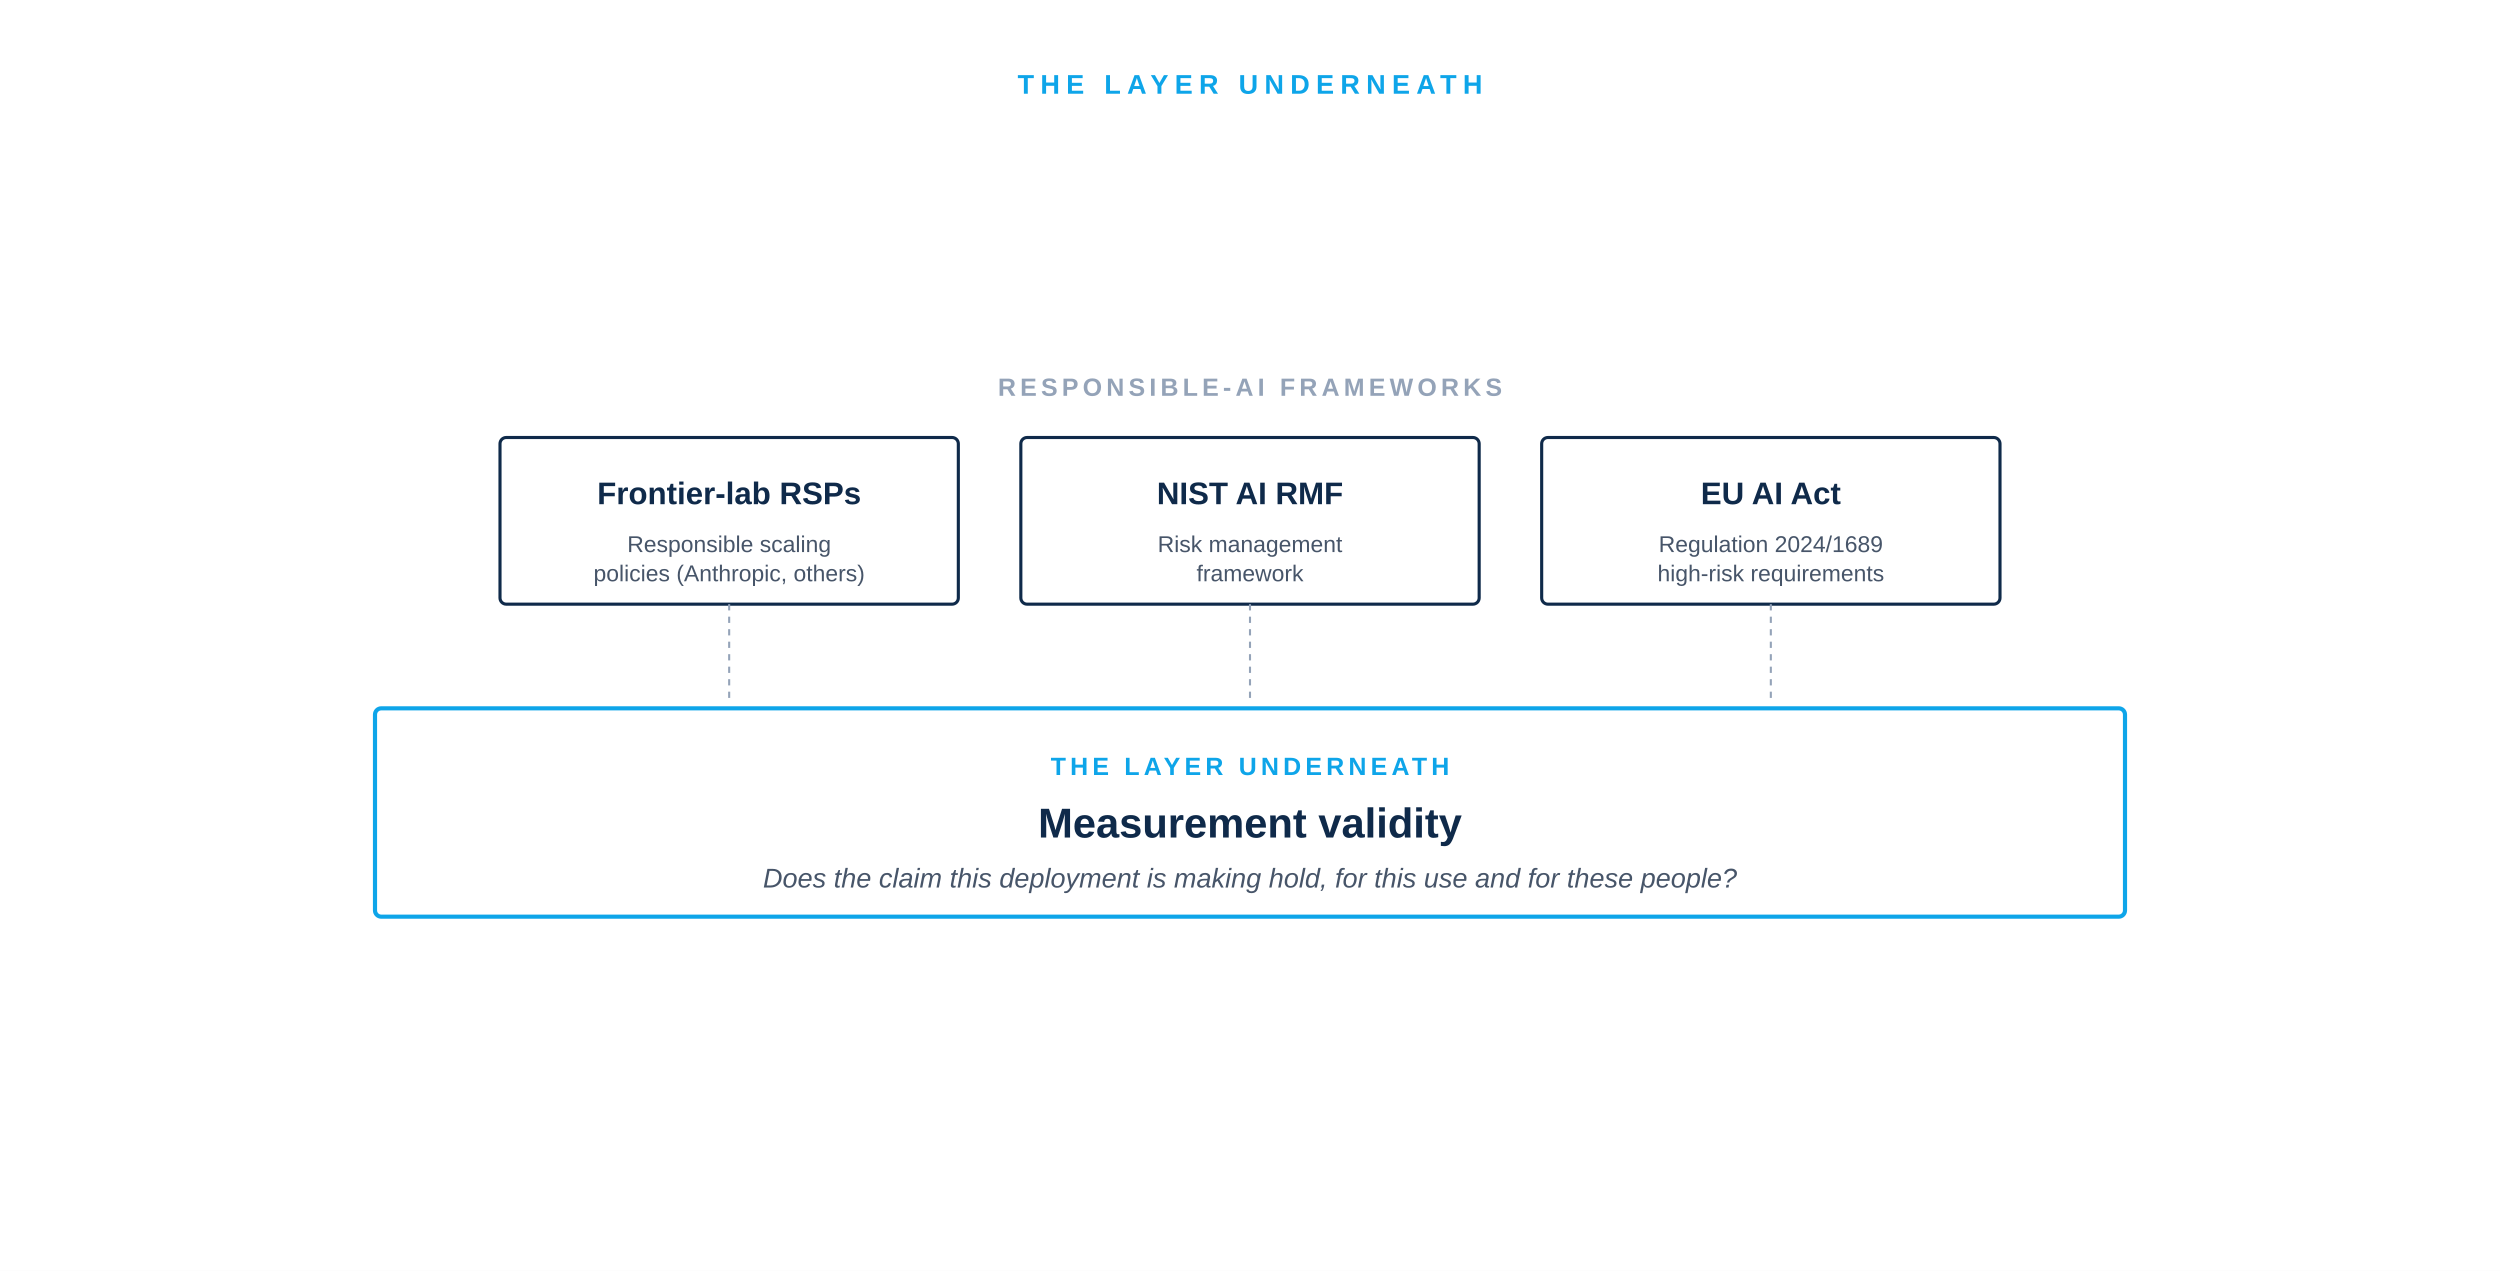
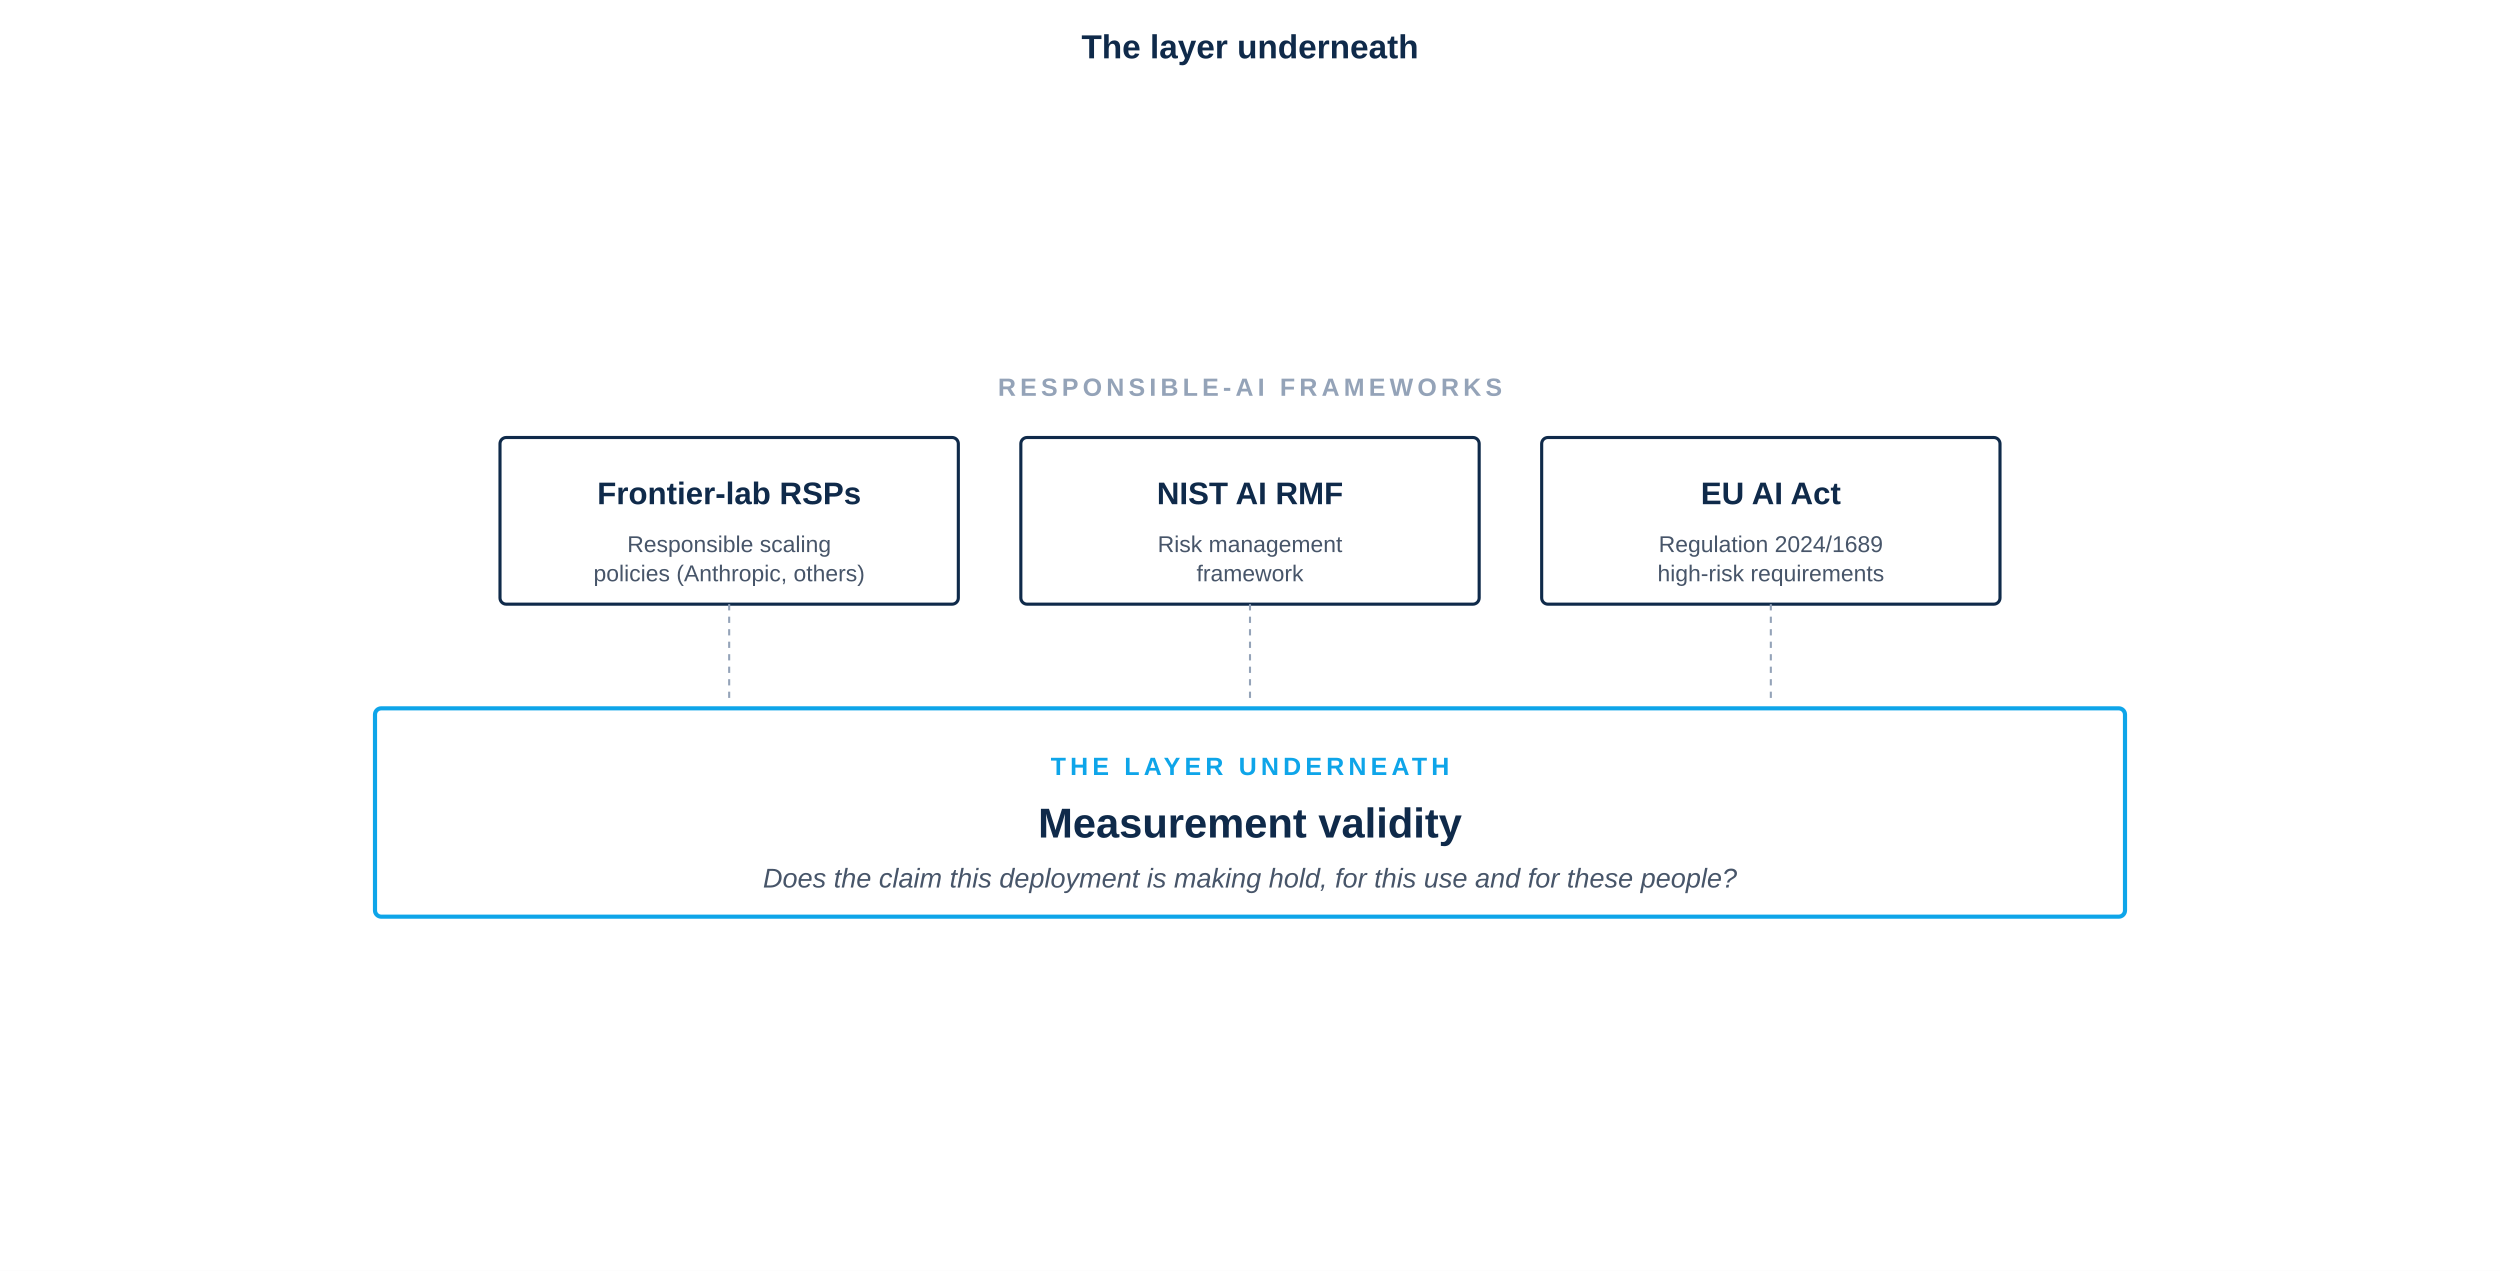
<svg xmlns="http://www.w3.org/2000/svg" viewBox="0 -110 1200 610" role="img">
  <rect x="0" y="-110" width="1200" height="610" fill="#FFFFFF" />
-   <text x="600" y="-65" font-family="-apple-system, BlinkMacSystemFont, 'Helvetica Neue', Arial, sans-serif" font-size="13" font-weight="600" fill="#0EA5E9" letter-spacing="3" text-anchor="middle">THE LAYER UNDERNEATH</text>
+   <text x="600" y="-82" font-family="-apple-system, BlinkMacSystemFont, 'Helvetica Neue', Arial, sans-serif" font-size="16" font-weight="700" fill="#0F2A4A" text-anchor="middle">The layer underneath</text>
  <text x="600" y="80" font-family="-apple-system, BlinkMacSystemFont, 'Helvetica Neue', Arial, sans-serif" font-size="12" font-weight="600" letter-spacing="2" fill="#94A3B8" text-anchor="middle">RESPONSIBLE-AI FRAMEWORKS</text>
  <rect x="240" y="100" width="220" height="80" fill="none" stroke="#0F2A4A" stroke-width="1.5" rx="3" />
  <text x="350" y="132" font-family="-apple-system, BlinkMacSystemFont, 'Helvetica Neue', Arial, sans-serif" font-size="15" font-weight="600" fill="#0F2A4A" text-anchor="middle">Frontier-lab RSPs</text>
  <text x="350" y="155" font-family="-apple-system, BlinkMacSystemFont, 'Helvetica Neue', Arial, sans-serif" font-size="11" fill="#475569" text-anchor="middle">Responsible scaling</text>
  <text x="350" y="169" font-family="-apple-system, BlinkMacSystemFont, 'Helvetica Neue', Arial, sans-serif" font-size="11" fill="#475569" text-anchor="middle">policies (Anthropic, others)</text>
  <rect x="490" y="100" width="220" height="80" fill="none" stroke="#0F2A4A" stroke-width="1.5" rx="3" />
  <text x="600" y="132" font-family="-apple-system, BlinkMacSystemFont, 'Helvetica Neue', Arial, sans-serif" font-size="15" font-weight="600" fill="#0F2A4A" text-anchor="middle">NIST AI RMF</text>
  <text x="600" y="155" font-family="-apple-system, BlinkMacSystemFont, 'Helvetica Neue', Arial, sans-serif" font-size="11" fill="#475569" text-anchor="middle">Risk management</text>
  <text x="600" y="169" font-family="-apple-system, BlinkMacSystemFont, 'Helvetica Neue', Arial, sans-serif" font-size="11" fill="#475569" text-anchor="middle">framework</text>
  <rect x="740" y="100" width="220" height="80" fill="none" stroke="#0F2A4A" stroke-width="1.5" rx="3" />
  <text x="850" y="132" font-family="-apple-system, BlinkMacSystemFont, 'Helvetica Neue', Arial, sans-serif" font-size="15" font-weight="600" fill="#0F2A4A" text-anchor="middle">EU AI Act</text>
  <text x="850" y="155" font-family="-apple-system, BlinkMacSystemFont, 'Helvetica Neue', Arial, sans-serif" font-size="11" fill="#475569" text-anchor="middle">Regulation 2024/1689</text>
  <text x="850" y="169" font-family="-apple-system, BlinkMacSystemFont, 'Helvetica Neue', Arial, sans-serif" font-size="11" fill="#475569" text-anchor="middle">high-risk requirements</text>
  <line x1="350" y1="180" x2="350" y2="228" stroke="#94A3B8" stroke-width="1" stroke-dasharray="3 3" />
  <line x1="600" y1="180" x2="600" y2="228" stroke="#94A3B8" stroke-width="1" stroke-dasharray="3 3" />
  <line x1="850" y1="180" x2="850" y2="228" stroke="#94A3B8" stroke-width="1" stroke-dasharray="3 3" />
  <rect x="180" y="230" width="840" height="100" fill="none" stroke="#0EA5E9" stroke-width="2" rx="3" />
  <text x="600" y="262" font-family="-apple-system, BlinkMacSystemFont, 'Helvetica Neue', Arial, sans-serif" font-size="12" font-weight="600" letter-spacing="2" fill="#0EA5E9" text-anchor="middle">THE LAYER UNDERNEATH</text>
  <text x="600" y="292" font-family="-apple-system, BlinkMacSystemFont, 'Helvetica Neue', Arial, sans-serif" font-size="20" font-weight="600" fill="#0F2A4A" text-anchor="middle">Measurement validity</text>
  <text x="600" y="316" font-family="-apple-system, BlinkMacSystemFont, 'Helvetica Neue', Arial, sans-serif" font-size="13" font-style="italic" fill="#475569" text-anchor="middle">Does the claim this deployment is making hold, for this use and for these people?</text>
</svg>
